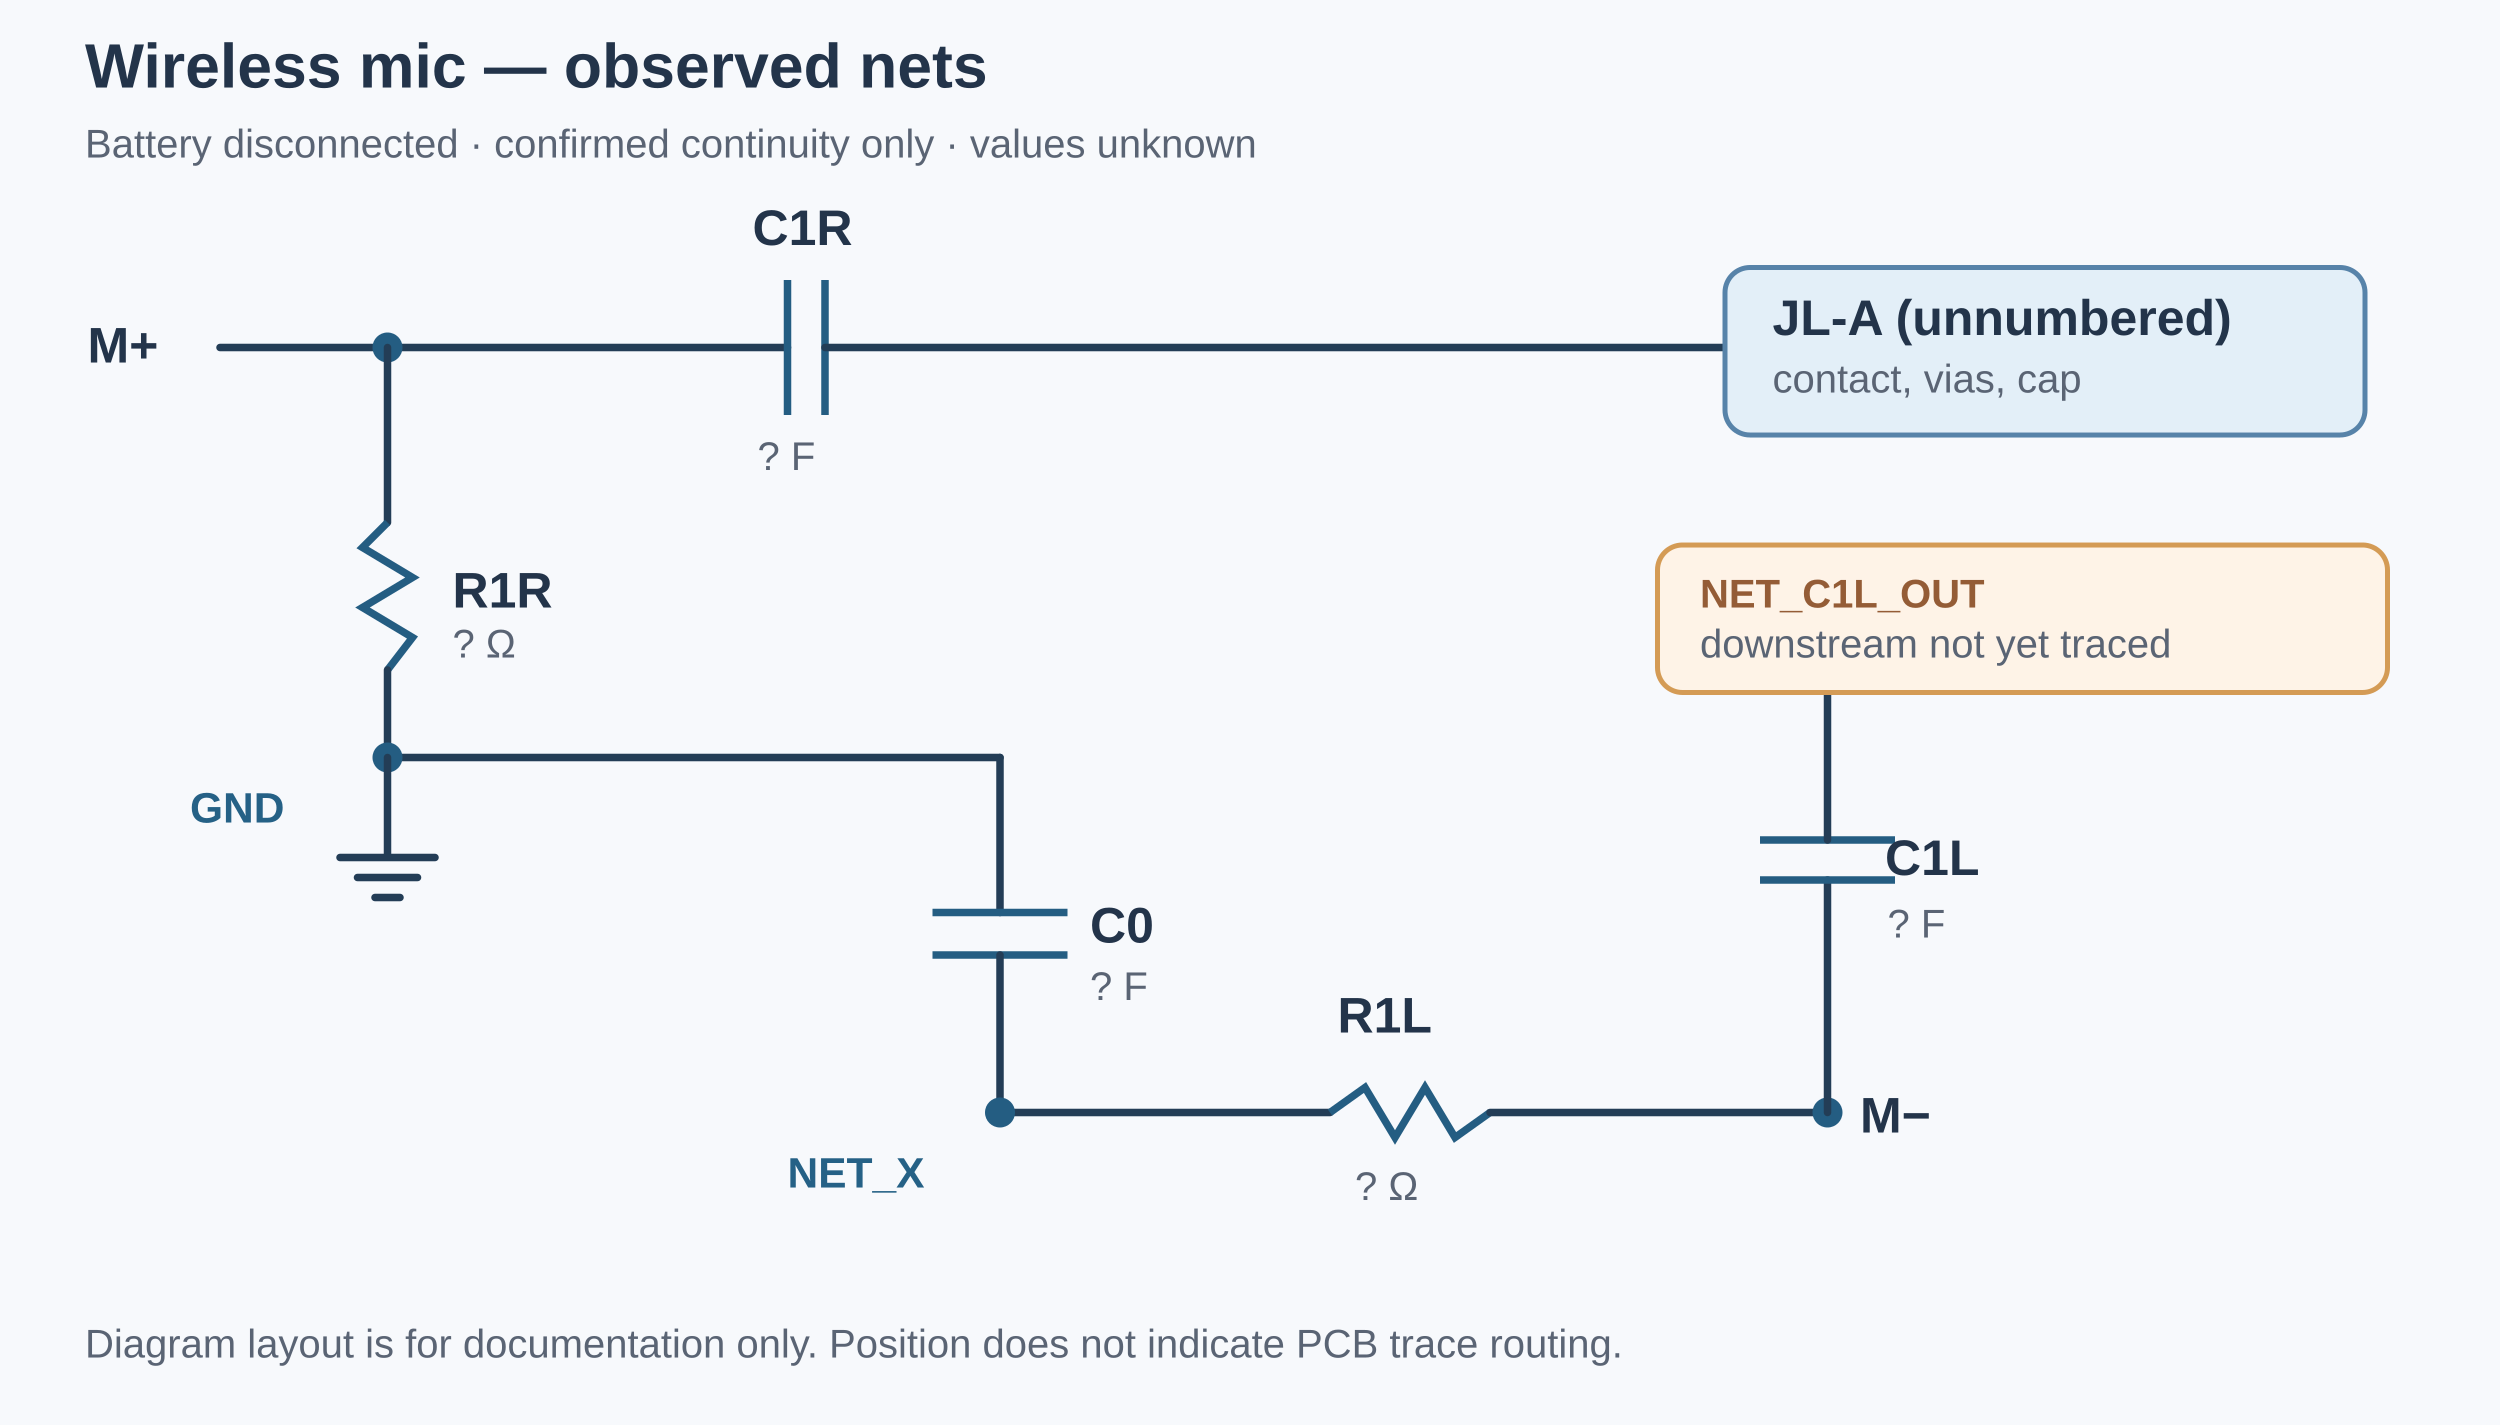
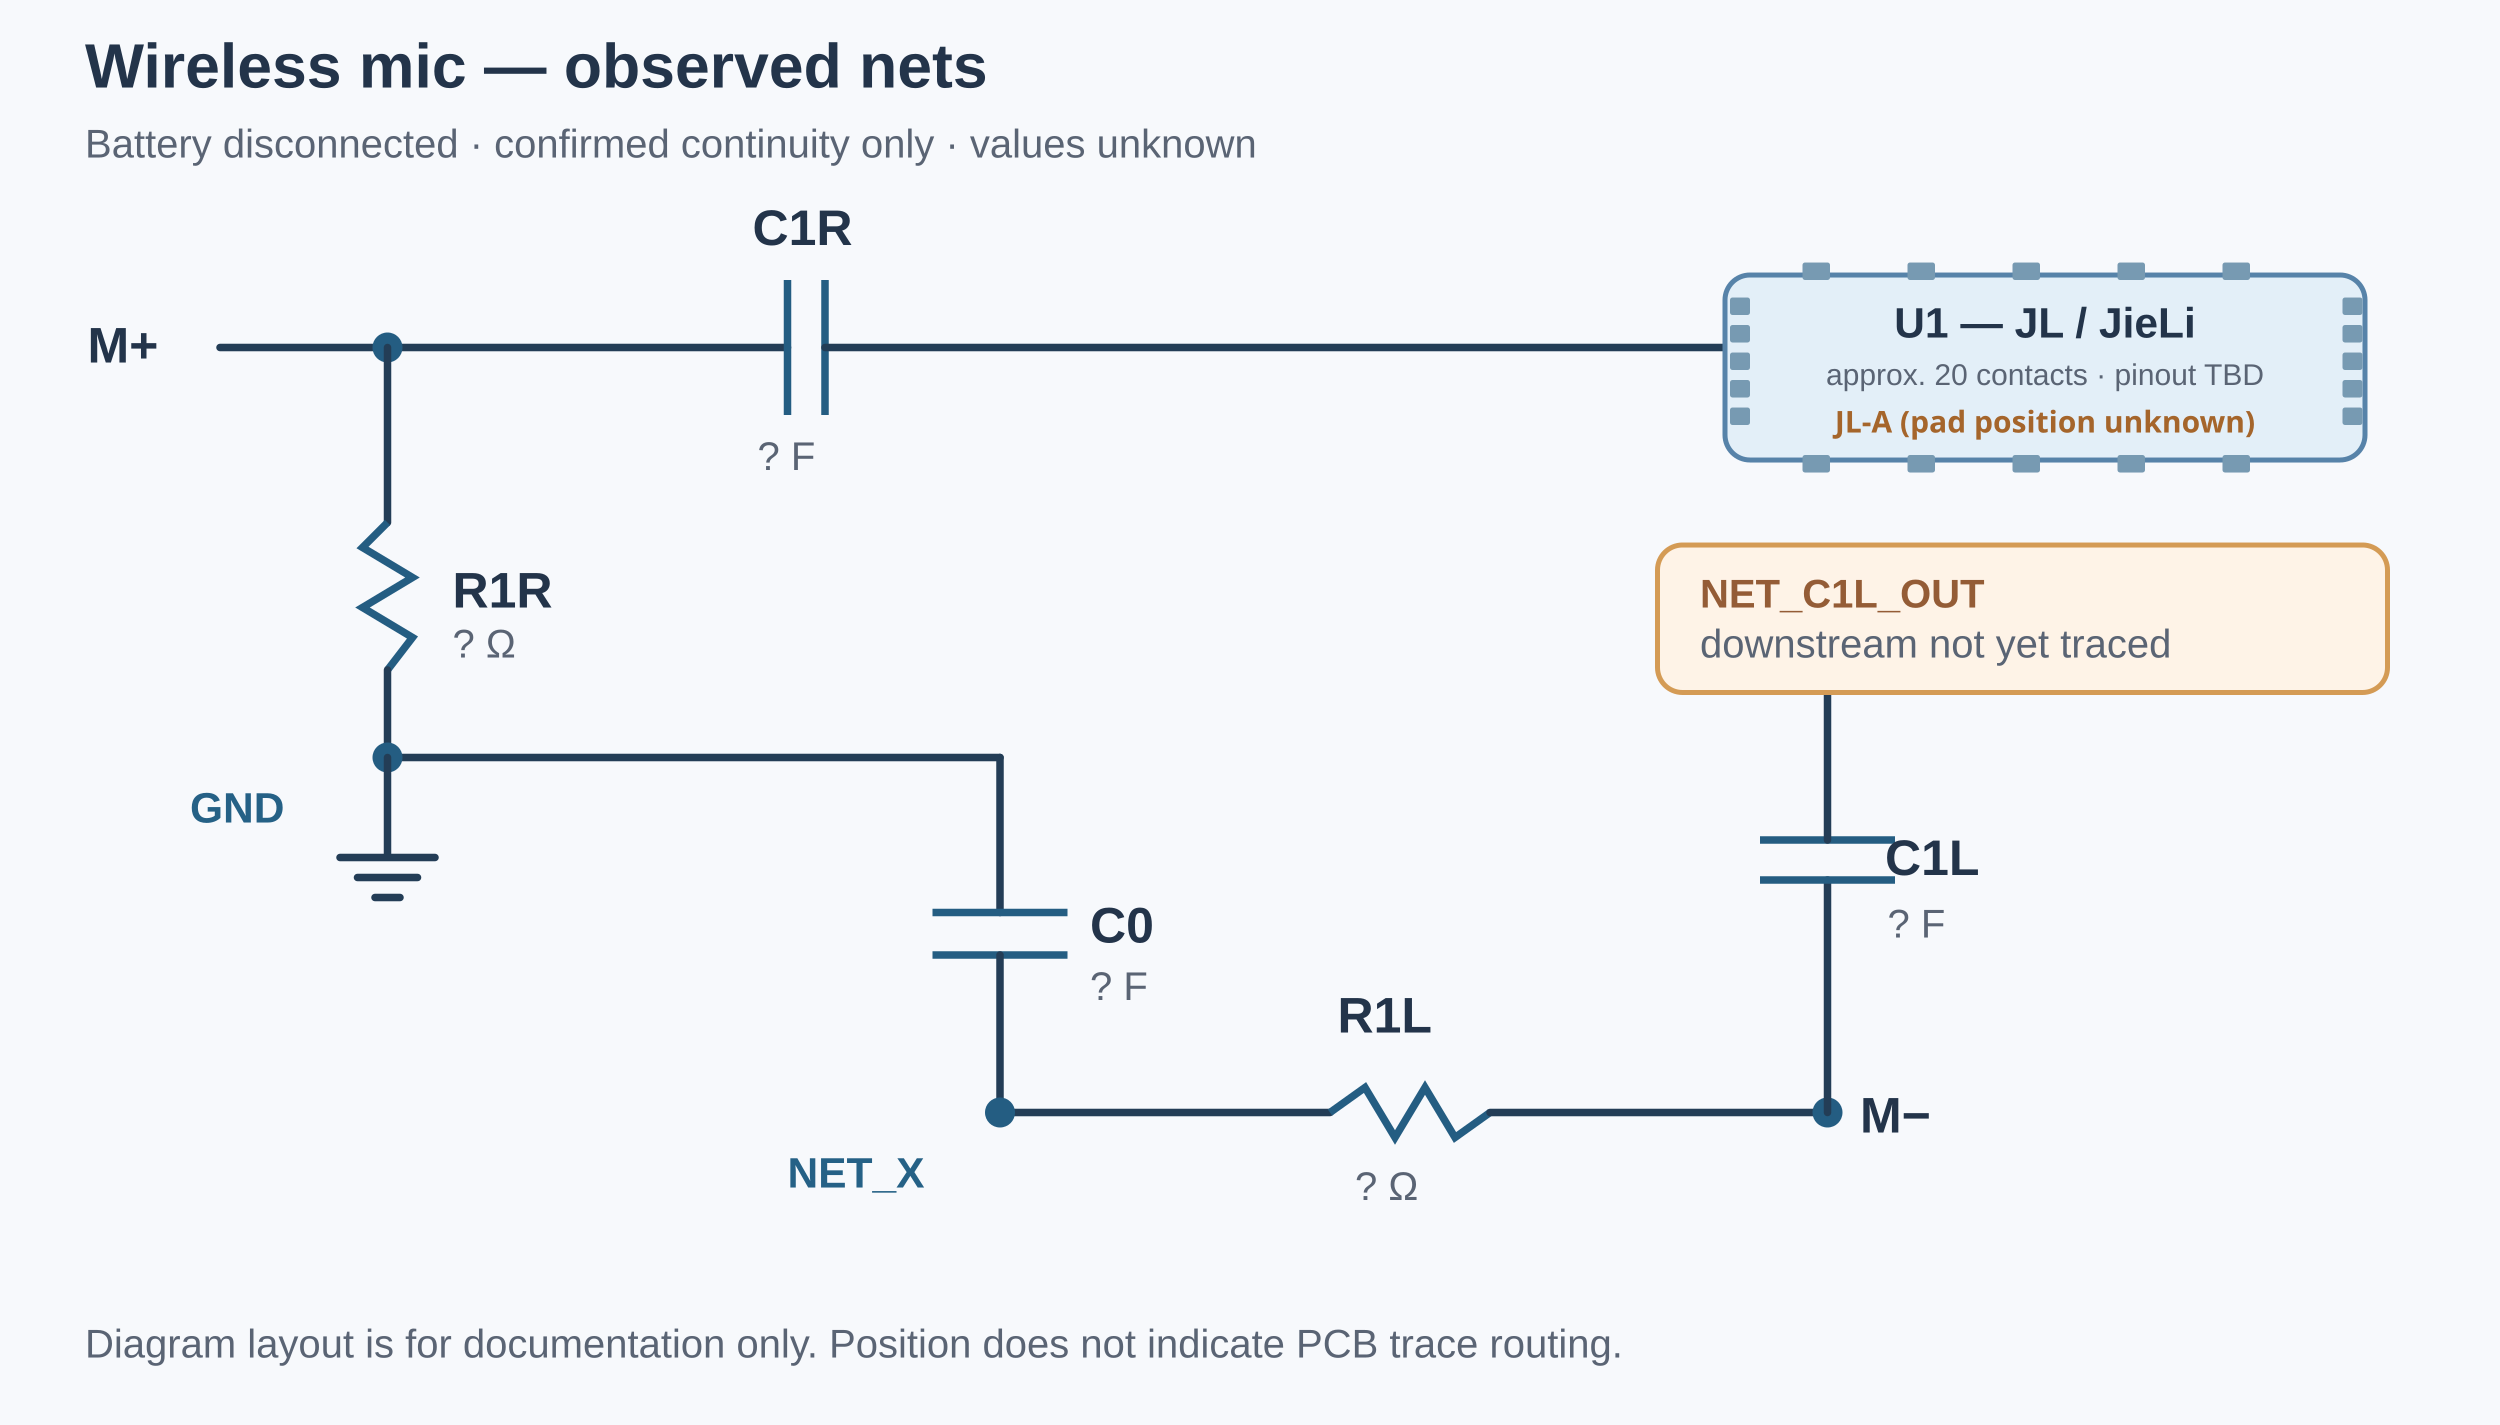
<svg xmlns="http://www.w3.org/2000/svg" width="1000" height="570" viewBox="0 0 1000 570" role="img" aria-labelledby="title description">
  <rect width="1000" height="570" fill="#f7f9fc" />
  <style>text{font-family:system-ui,Arial,sans-serif;fill:#23344a}.wire{fill:none;stroke:#233d56;stroke-width:3;stroke-linecap:round;stroke-linejoin:round}.part{stroke:#245d82;stroke-width:3;fill:none}.junction{fill:#245d82}.label{font-weight:bold;font-size:20px}.detail{fill:#5a6474;font-size:16px}.net{fill:#256186;font-size:17px;font-weight:600}.unknown{fill:#945c36;font-size:16px;font-weight:bold}</style>
  <text x="34" y="35" font-size="25" font-weight="bold">Wireless mic — observed nets</text>
  <text x="34" y="63" class="detail">Battery disconnected · confirmed continuity only · values unknown</text>
  <text x="35" y="145" class="label">M+</text>
  <path class="wire" d="M88 139 H315" />
  <path class="part" d="M315 112 V166 M330 112 V166" />
  <path class="wire" d="M330 139 H690" />
  <text x="301" y="98" class="label">C1R</text>
  <text x="303" y="188" class="detail">? F</text>
-   <rect x="690" y="107" width="256" height="67" rx="10" fill="#e3eff8" stroke="#5783a9" stroke-width="2" />
-   <text x="709" y="134" class="label">JL-A (unnumbered)</text>
-   <text x="709" y="157" class="detail">contact, vias, cap</text>
+   <rect x="690" y="110" width="256" height="74" rx="10" fill="#e3eff8" stroke="#5783a9" stroke-width="2" />
+   <rect x="721" y="105" width="11" height="7" rx="1" fill="#779ab2" />
+   <rect x="721" y="182" width="11" height="7" rx="1" fill="#779ab2" />
+   <rect x="692" y="119" width="8" height="7" rx="1" fill="#779ab2" />
+   <rect x="937" y="119" width="8" height="7" rx="1" fill="#779ab2" />
+   <rect x="763" y="105" width="11" height="7" rx="1" fill="#779ab2" />
+   <rect x="763" y="182" width="11" height="7" rx="1" fill="#779ab2" />
+   <rect x="692" y="130" width="8" height="7" rx="1" fill="#779ab2" />
+   <rect x="937" y="130" width="8" height="7" rx="1" fill="#779ab2" />
+   <rect x="805" y="105" width="11" height="7" rx="1" fill="#779ab2" />
+   <rect x="805" y="182" width="11" height="7" rx="1" fill="#779ab2" />
+   <rect x="692" y="141" width="8" height="7" rx="1" fill="#779ab2" />
+   <rect x="937" y="141" width="8" height="7" rx="1" fill="#779ab2" />
+   <rect x="847" y="105" width="11" height="7" rx="1" fill="#779ab2" />
+   <rect x="847" y="182" width="11" height="7" rx="1" fill="#779ab2" />
+   <rect x="692" y="152" width="8" height="7" rx="1" fill="#779ab2" />
+   <rect x="937" y="152" width="8" height="7" rx="1" fill="#779ab2" />
+   <rect x="889" y="105" width="11" height="7" rx="1" fill="#779ab2" />
+   <rect x="889" y="182" width="11" height="7" rx="1" fill="#779ab2" />
+   <rect x="692" y="163" width="8" height="7" rx="1" fill="#779ab2" />
+   <rect x="937" y="163" width="8" height="7" rx="1" fill="#779ab2" />
+   <text x="818" y="135" text-anchor="middle" class="label" style="font-size:17px">U1 — JL / JieLi</text>
+   <text x="818" y="154" text-anchor="middle" class="detail" style="font-size:12px">approx. 20 contacts · pinout TBD</text>
+   <text x="818" y="173" text-anchor="middle" style="font-family:system-ui;font-size:12px;font-weight:700;fill:#a5652b">JL-A (pad position unknown)</text>
  <circle class="junction" cx="155" cy="139" r="6" />
  <path class="wire" d="M155 139 V209" />
  <path class="part" d="M155 209 L145 219 L165 231 L145 243 L165 255 L155 268" />
  <path class="wire" d="M155 268 V303 H400" />
  <text x="181" y="243" class="label">R1R</text>
  <text x="181" y="263" class="detail">? Ω</text>
  <circle class="junction" cx="155" cy="303" r="6" />
  <text x="76" y="329" class="net">GND</text>
  <path class="wire" d="M155 303 V343 M136 343 H174 M143 351 H167 M150 359 H160" />
  <path class="wire" d="M400 303 V365" />
  <path class="part" d="M373 365 H427 M373 382 H427" />
  <path class="wire" d="M400 382 V445 H532" />
  <text x="436" y="377" class="label">C0</text>
  <text x="436" y="400" class="detail">? F</text>
  <circle class="junction" cx="400" cy="445" r="6" />
  <text x="315" y="475" class="net">NET_X</text>
  <path class="part" d="M532 445 L546 435 L558 455 L570 435 L582 455 L596 445" />
  <path class="wire" d="M596 445 H731" />
  <text x="535" y="413" class="label">R1L</text>
  <text x="542" y="480" class="detail">? Ω</text>
  <text x="744" y="453" class="label">M−</text>
  <circle class="junction" cx="731" cy="445" r="6" />
  <path class="wire" d="M731 445 V352" />
  <path class="part" d="M704 352 H758 M704 336 H758" />
  <path class="wire" d="M731 336 V274" />
  <text x="754" y="350" class="label">C1L</text>
  <text x="755" y="375" class="detail">? F</text>
  <rect x="663" y="218" width="292" height="59" rx="10" fill="#fef3e7" stroke="#d49b55" stroke-width="2" />
  <text x="680" y="243" class="unknown">NET_C1L_OUT</text>
  <text x="680" y="263" class="detail">downstream not yet traced</text>
  <text x="34" y="543" class="detail">Diagram layout is for documentation only. Position does not indicate PCB trace routing.</text>
</svg>
